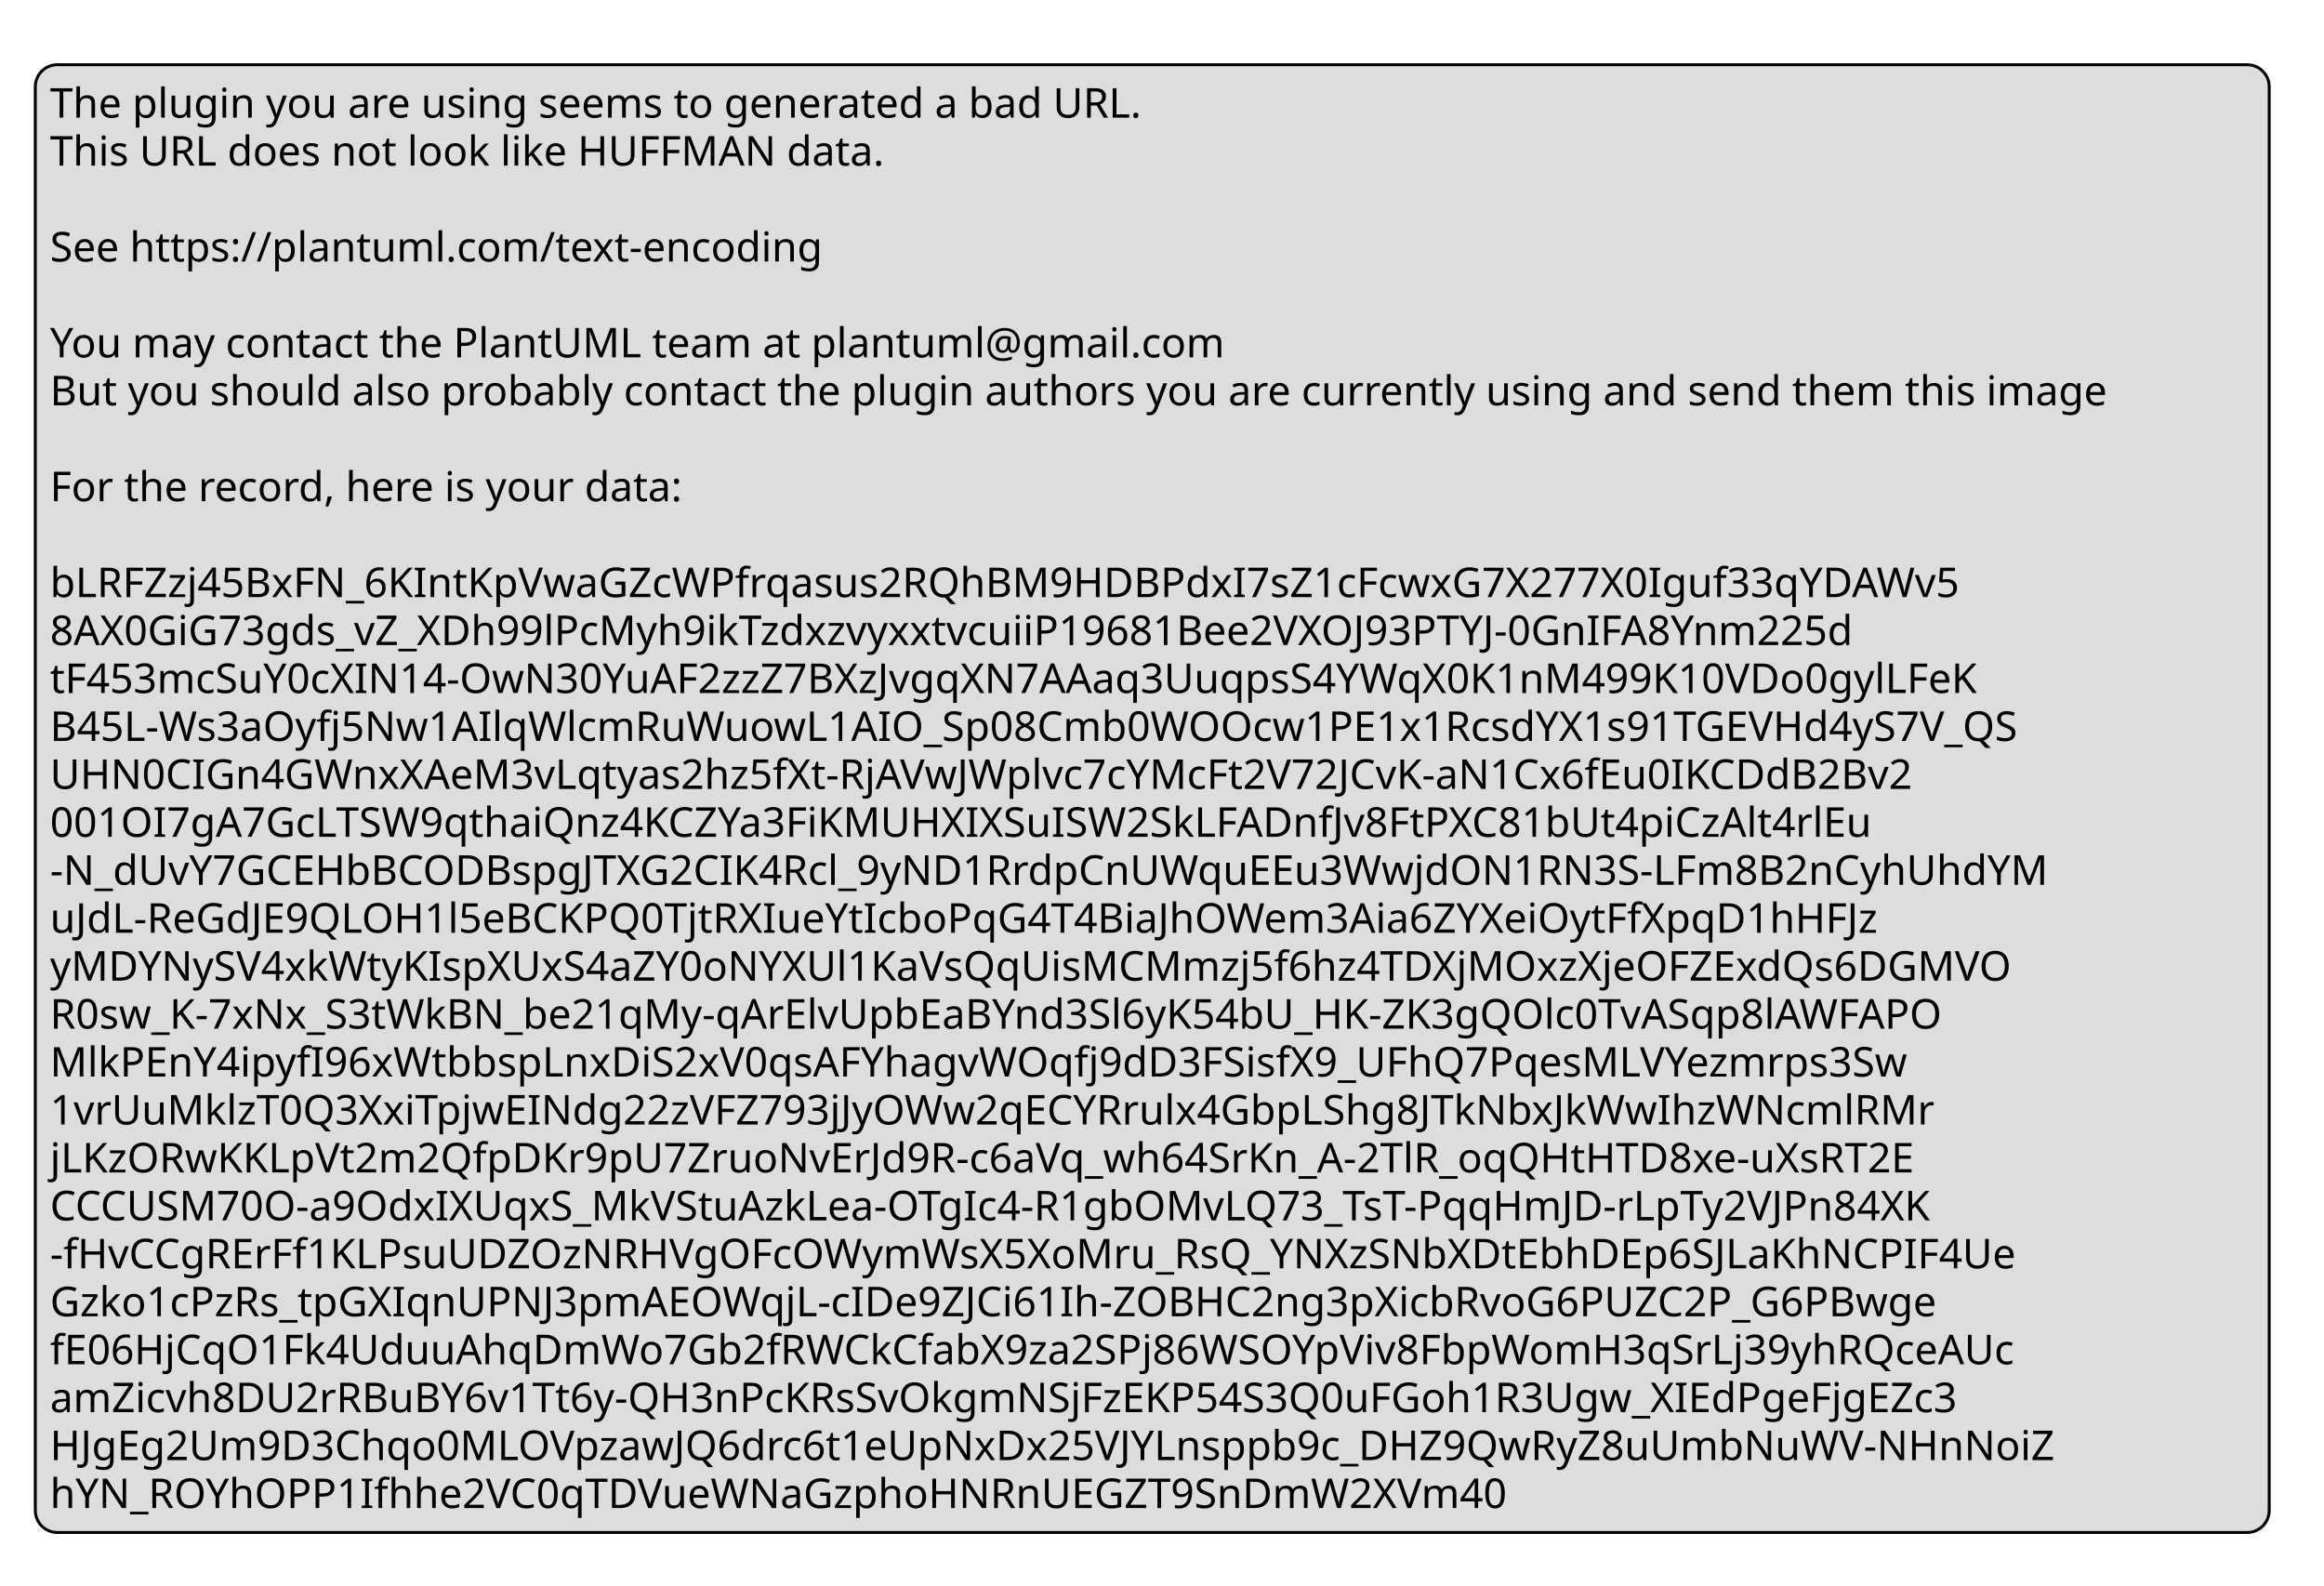
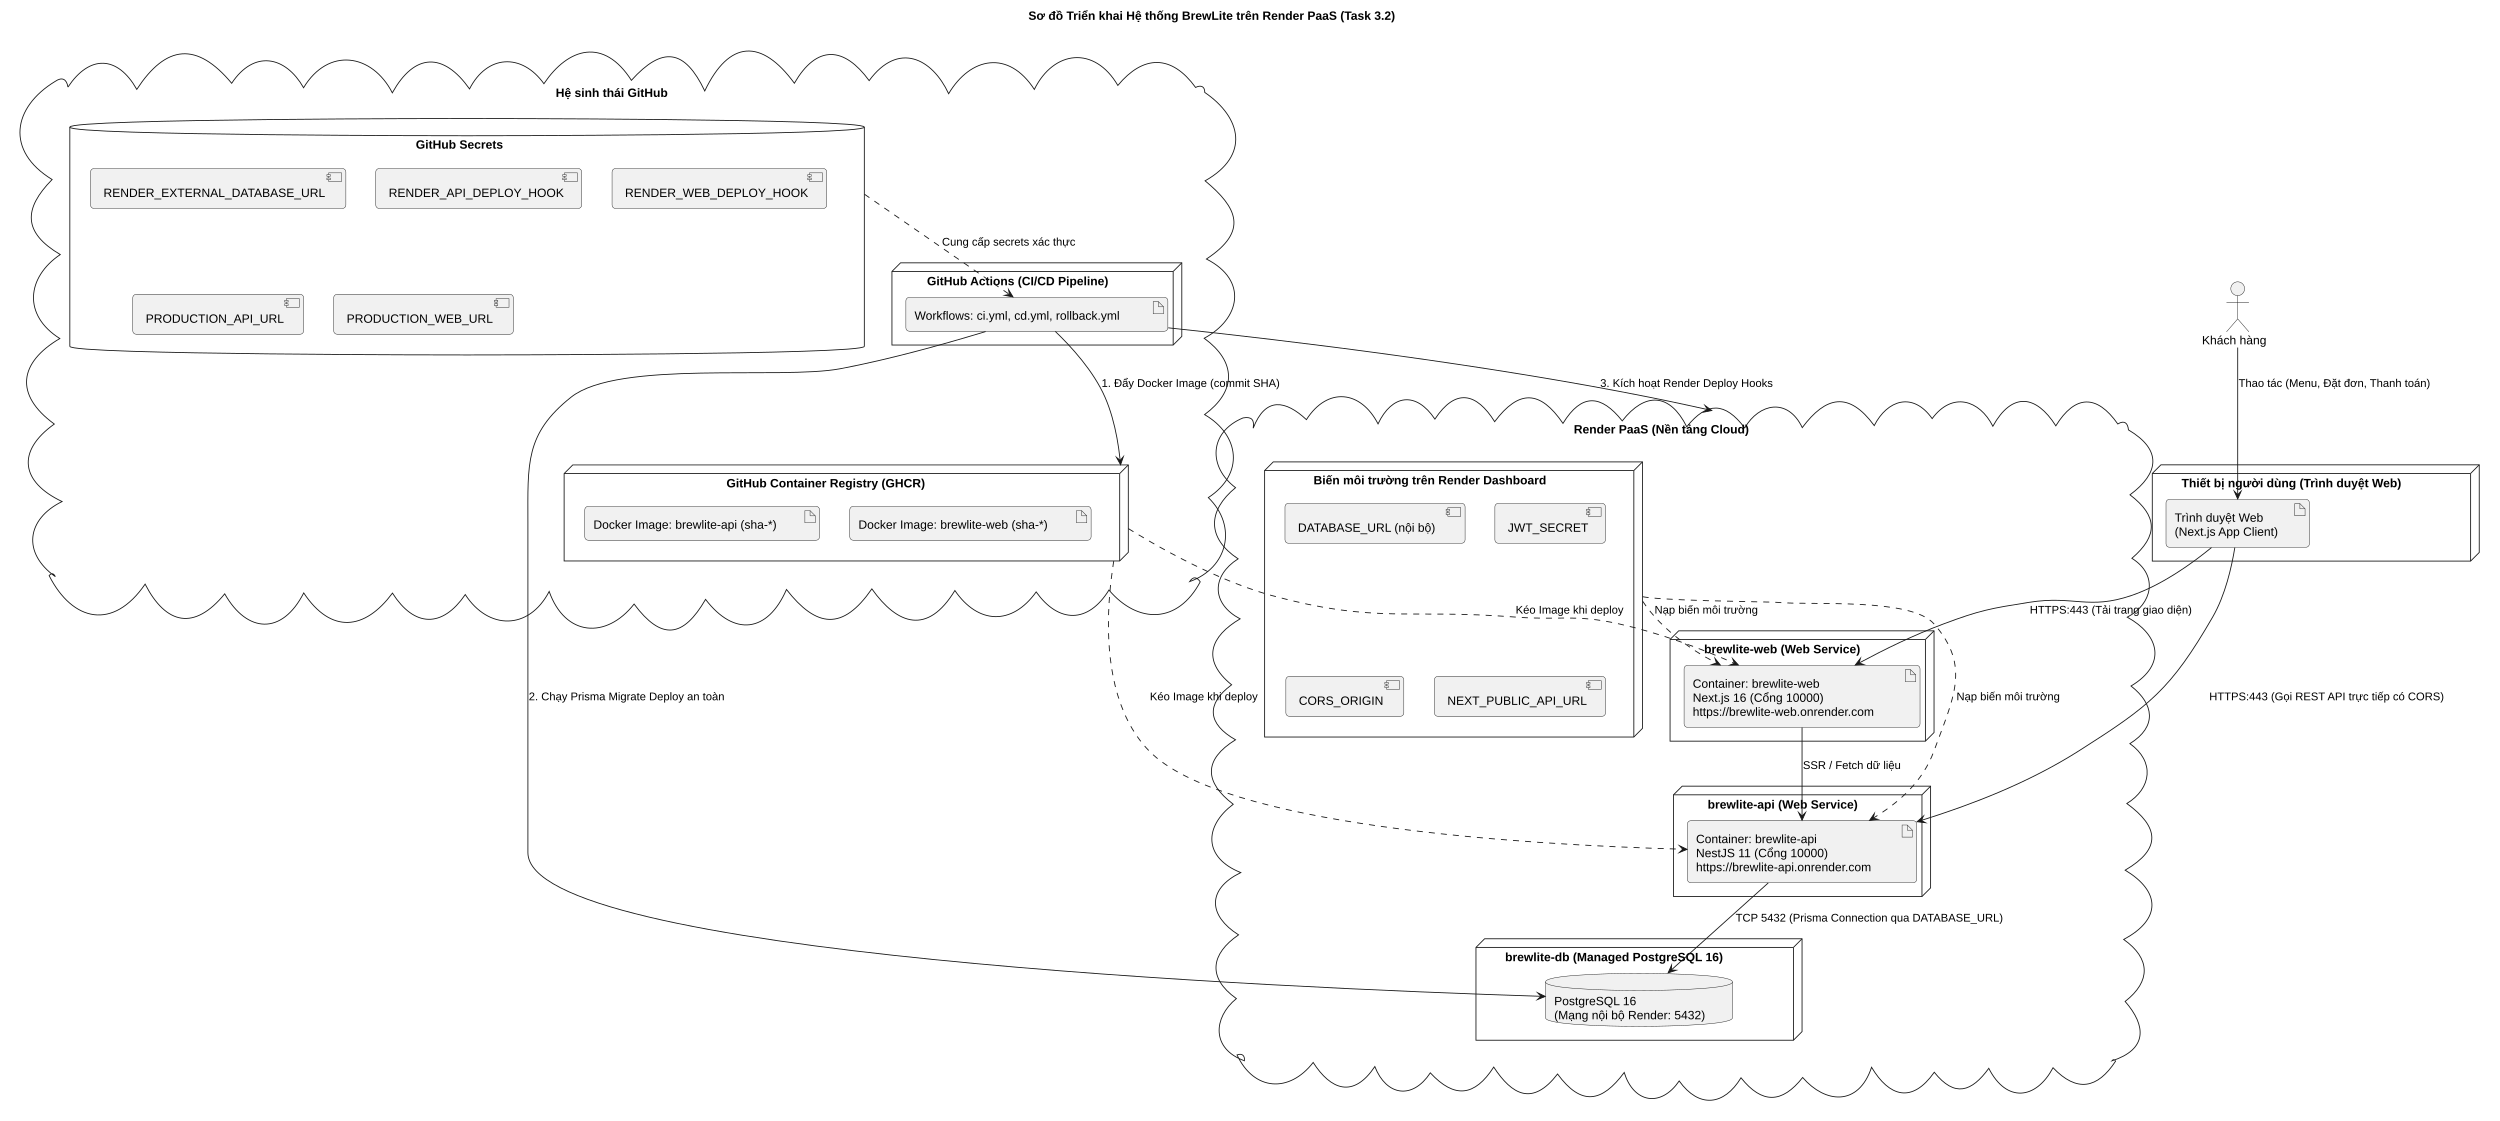
- <svg xmlns="http://www.w3.org/2000/svg" version="1.1" data-diagram-type="CLASS" style="width:790px;height:539px;background:#FFFFFF;" width="790px" height="539px" viewBox="0 0 790 539" zoomAndPan="magnify" preserveAspectRatio="none" contentStyleType="text/css">
+ <svg xmlns="http://www.w3.org/2000/svg" version="1.1" data-diagram-type="DESCRIPTION" style="width:2898px;height:1299px;background:#FFFFFF;" width="2898px" height="1299px" viewBox="0 0 2898 1299" zoomAndPan="magnify" preserveAspectRatio="none" contentStyleType="text/css">
  <defs />
  <g font-family="sans-serif" lengthAdjust="spacing">
-     <g class="legend" data-source-line="1">
-       <rect x="12" y="22" width="759.376" height="498.906" fill="#DDD" style="stroke:#000;stroke-width:1;" rx="7.5" ry="7.5" />
-       <text x="17" y="39.995" fill="#000" font-size="14" textLength="399.301">The plugin you are using seems to generated a bad URL.</text>
-       <text x="17" y="56.292" fill="#000" font-size="14" textLength="302.442">This URL does not look like HUFFMAN data.</text>
-       <text x="17" y="72.589" fill="#000" font-size="14"> </text>
-       <text x="17" y="88.886" fill="#000" font-size="14" textLength="279.146">See https://plantuml.com/text-encoding</text>
-       <text x="17" y="105.183" fill="#000" font-size="14"> </text>
-       <text x="17" y="121.479" fill="#000" font-size="14" textLength="428.148">You may contact the PlantUML team at plantuml@gmail.com</text>
-       <text x="17" y="137.776" fill="#000" font-size="14" textLength="749.376">But you should also probably contact the plugin authors you are currently using and send them this image</text>
-       <text x="17" y="154.073" fill="#000" font-size="14"> </text>
-       <text x="17" y="170.37" fill="#000" font-size="14" textLength="232.545">For the record, here is your data:</text>
-       <text x="17" y="186.667" fill="#000" font-size="14"> </text>
-       <text x="17" y="202.964" fill="#000" font-size="14" textLength="698.496">bLRFZzj45BxFN_6KIntKpVwaGZcWPfrqasus2RQhBM9HDBPdxI7sZ1cFcwxG7X277X0Iguf33qYDAWv5</text>
-       <text x="17" y="219.261" fill="#000" font-size="14" textLength="667.782">8AX0GiG73gds_vZ_XDh99lPcMyh9ikTzdxzvyxxtvcuiiP19681Bee2VXOJ93PTYJ-0GnIFA8Ynm225d</text>
-       <text x="17" y="235.558" fill="#000" font-size="14" textLength="707.772">tF453mcSuY0cXIN14-OwN30YuAF2zzZ7BXzJvgqXN7AAaq3UuqpsS4YWqX0K1nM499K10VDo0gylLFeK</text>
-       <text x="17" y="251.854" fill="#000" font-size="14" textLength="720.658">B45L-Ws3aOyfj5Nw1AIlqWlcmRuWuowL1AIO_Sp08Cmb0WOOcw1PE1x1RcsdYX1s91TGEVHd4yS7V_QS</text>
-       <text x="17" y="268.151" fill="#000" font-size="14" textLength="683.71">UHN0CIGn4GWnxXAeM3vLqtyas2hz5fXt-RjAVwJWplvc7cYMcFt2V72JCvK-aN1Cx6fEu0IKCDdB2Bv2</text>
-       <text x="17" y="284.448" fill="#000" font-size="14" textLength="668.097">001OI7gA7GcLTSW9qthaiQnz4KCZYa3FiKMUHXIXSuISW2SkLFADnfJv8FtPXC81bUt4piCzAlt4rlEu</text>
-       <text x="17" y="300.745" fill="#000" font-size="14" textLength="723.919">-N_dUvY7GCEHbBCODBspgJTXG2CIK4Rcl_9yND1RrdpCnUWquEEu3WwjdON1RN3S-LFm8B2nCyhUhdYM</text>
-       <text x="17" y="317.042" fill="#000" font-size="14" textLength="665.082">uJdL-ReGdJE9QLOH1l5eBCKPQ0TjtRXIueYtIcboPqG4T4BiaJhOWem3Aia6ZYXeiOytFfXpqD1hHFJz</text>
-       <text x="17" y="333.339" fill="#000" font-size="14" textLength="713.59">yMDYNySV4xkWtyKIspXUxS4aZY0oNYXUl1KaVsQqUisMCMmzj5f6hz4TDXjMOxzXjeOFZExdQs6DGMVO</text>
-       <text x="17" y="349.636" fill="#000" font-size="14" textLength="692.337">R0sw_K-7xNx_S3tWkBN_be21qMy-qArElvUpbEaBYnd3Sl6yK54bU_HK-ZK3gQOlc0TvASqp8lAWFAPO</text>
-       <text x="17" y="365.933" fill="#000" font-size="14" textLength="676.102">MlkPEnY4ipyfI96xWtbbspLnxDiS2xV0qsAFYhagvWOqfj9dD3FSisfX9_UFhQ7PqesMLVYezmrps3Sw</text>
-       <text x="17" y="382.229" fill="#000" font-size="14" textLength="684.161">1vrUuMklzT0Q3XxiTpjwEINdg22zVFZ793jJyOWw2qECYRrulx4GbpLShg8JTkNbxJkWwIhzWNcmlRMr</text>
-       <text x="17" y="398.526" fill="#000" font-size="14" textLength="680.511">jLKzORwKKLpVt2m2QfpDKr9pU7ZruoNvErJd9R-c6aVq_wh64SrKn_A-2TlR_oqQHtHTD8xe-uXsRT2E</text>
-       <text x="17" y="414.823" fill="#000" font-size="14" textLength="686.472">CCCUSM70O-a9OdxIXUqxS_MkVStuAzkLea-OTgIc4-R1gbOMvLQ73_TsT-PqqHmJD-rLpTy2VJPn84XK</text>
-       <text x="17" y="431.12" fill="#000" font-size="14" textLength="713.494">-fHvCCgRErFf1KLPsuUDZOzNRHVgOFcOWymWsX5XoMru_RsQ_YNXzSNbXDtEbhDEp6SJLaKhNCPIF4Ue</text>
-       <text x="17" y="447.417" fill="#000" font-size="14" textLength="685.542">Gzko1cPzRs_tpGXIqnUPNJ3pmAEOWqjL-cIDe9ZJCi61Ih-ZOBHC2ng3pXicbRvoG6PUZC2P_G6PBwge</text>
-       <text x="17" y="463.714" fill="#000" font-size="14" textLength="717.097">fE06HjCqO1Fk4UduuAhqDmWo7Gb2fRWCkCfabX9za2SPj86WSOYpViv8FbpWomH3qSrLj39yhRQceAUc</text>
-       <text x="17" y="480.011" fill="#000" font-size="14" textLength="698.646">amZicvh8DU2rRBuBY6v1Tt6y-QH3nPcKRsSvOkgmNSjFzEKP54S3Q0uFGoh1R3Ugw_XIEdPgeFjgEZc3</text>
-       <text x="17" y="496.308" fill="#000" font-size="14" textLength="724.623">HJgEg2Um9D3Chqo0MLOVpzawJQ6drc6t1eUpNxDx25VJYLnsppb9c_DHZ9QwRyZ8uUmbNuWV-NHnNoiZ</text>
-       <text x="17" y="512.604" fill="#000" font-size="14" textLength="527.304">hYN_ROYhOPP1Ifhhe2VC0qTDVueWNaGzphoHNRnUEGZT9SnDmW2XVm40</text>
+     <g class="title" data-source-line="6">
+       <text x="1192.079" y="22.995" fill="#000" font-size="14" textLength="507.78" font-weight="700" font-family="'Arial'">Sơ đồ Triển khai Hệ thống BrewLite trên Render PaaS (Task 3.2)</text>
+     </g>
+     <g class="cluster" data-qualified-name="clientNode" id="ent0002" data-source-line="10">
+       <polygon points="2494.938,548.812,2504.938,538.812,2873.938,538.812,2873.938,640.402,2863.938,650.402,2494.938,650.402,2494.938,548.812" fill="none" style="stroke:#181818;stroke-width:1;stroke-linejoin:miter;stroke-miterlimit:10;" />
+       <line x1="2863.938" y1="548.812" x2="2873.938" y2="538.812" style="stroke:#181818;stroke-width:1;" />
+       <line x1="2494.938" y1="548.812" x2="2863.938" y2="548.812" style="stroke:#181818;stroke-width:1;" />
+       <line x1="2863.938" y1="548.812" x2="2863.938" y2="650.402" style="stroke:#181818;stroke-width:1;" />
+       <text x="2528.858" y="564.807" fill="#000" font-size="14" textLength="303.16" font-weight="700" font-family="'Arial'">Thiết bị người dùng (Trình duyệt Web)</text>
+     </g>
+     <g class="cluster" data-qualified-name="githubCloud" id="ent0004" data-source-line="14">
+       <path d="M78.762,100.977 C103.706,63.346 136.157,64.029 158.566,103.598 C192.555,51.655 228.129,48.128 268.564,96.531 C294.382,57.627 330.768,64.644 351.901,101.673 C380.65,54.198 431.378,62.072 454.778,107.59 C480.595,61.307 513.964,60.259 544.282,103.068 C564.709,63.231 604.781,61.224 630.505,97.03 C658.838,54.861 700.038,43.297 731.916,93.123 C767.978,53.172 793.709,56.741 816.956,105.42 C845.304,46.006 882.89,44.676 920.818,96.473 C946.913,51.509 978.473,53.71 1007.516,93.455 C1041.09,47.83 1080.403,67.221 1099.669,108.608 C1125.15,65.922 1169.074,57.539 1198.991,103.647 C1221.591,57.929 1268.812,52.872 1295.806,99.017 C1325.515,63.277 1358.153,63.123 1385.938,101.362 C1391.522,98.498 1396.636,99.633 1396.563,107.15 C1439.144,136.275 1449.293,180.137 1396.946,209.615 C1434.298,240.622 1447.646,267.77 1398.5,300.26 C1447.216,324.997 1437.479,369.935 1395.902,392.12 C1433.215,419.233 1433.642,453.129 1396.345,480.616 C1437.143,504.395 1442.804,549.291 1400.69,576.815 C1434.929,610.101 1423.366,658.527 1378.938,674.252 C1383.193,667.913 1387.263,668.65 1391.322,674.452 C1365.449,723.055 1319.315,723.717 1285.491,683.977 C1261.435,722.954 1227.14,722.69 1201.131,686.158 C1172.965,725.456 1133.721,723.765 1106.906,684.536 C1075.281,736.431 1040.421,724.563 1010.655,682.629 C976.764,731.702 946.252,727.612 911.677,683.355 C889.885,733.466 851.112,738.277 817.898,694.8 C791.84,739.626 766.827,742.793 735.045,700.227 C702.742,741.27 655.089,737.88 636.604,685.644 C613.073,730.844 566.073,730.494 539.349,689.236 C512.536,728.368 480.184,727.144 454.947,687.546 C422.961,730.604 383.891,735.144 352.091,687.336 C327.08,736.376 286.582,734.438 260.492,688.375 C225.302,731.439 192.415,724.234 168.221,677.123 C131.36,730.968 84.256,720.99 56.938,667.252 C59.961,663.723 62.324,664.709 64.131,668.453 C25.527,640.94 30.759,601.727 71.96,581.39 C24.395,558.901 18.514,523.271 62.954,491.558 C16.375,457.543 21.972,420.367 69.348,392.411 C26.463,365.466 30.735,321.591 69.85,295.069 C26.436,269.499 27.094,241.995 60.424,208.106 C6,174.905 14.561,124.356 63.938,94.362 C71.997,88.802 77.347,91.65 78.762,100.977" style="stroke:#181818;stroke-width:1;" fill="none" />
+       <text x="644.192" y="112.357" fill="#000" font-size="14" textLength="154.492" font-weight="700" font-family="'Arial'">Hệ sinh thái GitHub</text>
+     </g>
+     <g class="cluster" data-qualified-name="githubCloud.ghaNode" id="ent0005" data-source-line="15">
+       <polygon points="1033.938,314.662,1043.938,304.662,1369.938,304.662,1369.938,389.952,1359.938,399.952,1033.938,399.952,1033.938,314.662" fill="none" style="stroke:#181818;stroke-width:1;stroke-linejoin:miter;stroke-miterlimit:10;" />
+       <line x1="1359.938" y1="314.662" x2="1369.938" y2="304.662" style="stroke:#181818;stroke-width:1;" />
+       <line x1="1033.938" y1="314.662" x2="1359.938" y2="314.662" style="stroke:#181818;stroke-width:1;" />
+       <line x1="1359.938" y1="314.662" x2="1359.938" y2="399.952" style="stroke:#181818;stroke-width:1;" />
+       <text x="1074.55" y="330.657" fill="#000" font-size="14" textLength="246.777" font-weight="700" font-family="'Arial'">GitHub Actions (CI/CD Pipeline)</text>
+     </g>
+     <g class="cluster" data-qualified-name="githubCloud.ghcrNode" id="ent0007" data-source-line="18">
+       <polygon points="653.938,548.952,663.938,538.952,1307.938,538.952,1307.938,640.252,1297.938,650.252,653.938,650.252,653.938,548.952" fill="none" style="stroke:#181818;stroke-width:1;stroke-linejoin:miter;stroke-miterlimit:10;" />
+       <line x1="1297.938" y1="548.952" x2="1307.938" y2="538.952" style="stroke:#181818;stroke-width:1;" />
+       <line x1="653.938" y1="548.952" x2="1297.938" y2="548.952" style="stroke:#181818;stroke-width:1;" />
+       <line x1="1297.938" y1="548.952" x2="1297.938" y2="650.252" style="stroke:#181818;stroke-width:1;" />
+       <text x="842.096" y="564.947" fill="#000" font-size="14" textLength="269.685" font-weight="700" font-family="'Arial'">GitHub Container Registry (GHCR)</text>
+     </g>
+     <g class="cluster" data-qualified-name="githubCloud.ghSecrets" id="ent0010" data-source-line="22">
+       <path d="M80.938,147.362 C80.938,137.362 541.438,137.362 541.438,137.362 C541.438,137.362 1001.938,137.362 1001.938,147.362 L1001.938,401.452 C1001.938,411.452 541.438,411.452 541.438,411.452 C541.438,411.452 80.938,411.452 80.938,401.452 L80.938,147.362" style="stroke:#181818;stroke-width:1;" fill="none" />
+       <path d="M80.938,147.362 C80.938,157.362 541.438,157.362 541.438,157.362 C541.438,157.362 1001.938,157.362 1001.938,147.362" style="stroke:#181818;stroke-width:1;" fill="none" />
+       <text x="482.007" y="172.357" fill="#000" font-size="14" textLength="118.863" font-weight="700" font-family="'Arial'">GitHub Secrets</text>
+     </g>
+     <g class="cluster" data-qualified-name="renderPaaS" id="ent0016" data-source-line="31">
+       <path d="M1452.667,496.418 C1467.022,459.306 1490.441,464.138 1514.401,486.44 C1538.984,448.102 1577.391,452.524 1597.414,491.346 C1613.681,456.983 1641.48,453.326 1663.342,485.829 C1687.371,449.53 1711.572,455.214 1732.612,488.792 C1760.934,451.099 1785.367,452.197 1811.792,490.763 C1833.467,455.498 1856.059,457.161 1880.49,487.894 C1906.871,454.286 1935.576,455.2 1955.284,494.718 C1979.104,465.138 1999.813,466.062 2022.474,496.024 C2039.129,467.551 2072.195,460.43 2089.2,495.658 C2116.549,459.137 2143.136,453.217 2172.621,493.334 C2187.686,463.733 2217.308,453.601 2239.762,485.232 C2263.099,453.693 2294.594,463.46 2310.122,494.072 C2332.444,453.918 2360.304,457.694 2383.11,493.608 C2405.437,457.581 2430.486,456.694 2454.938,491.452 C2462.661,486.844 2466.566,490.352 2467.302,498.321 C2506.614,521.652 2502.851,548.532 2469.092,573.601 C2501.167,598.132 2502.076,620.803 2471.279,647.202 C2502.698,666.843 2494.781,700.493 2465.944,715.422 C2503.353,736.077 2512.096,770.271 2470.281,795.231 C2497.037,816.094 2500.82,842.288 2468.985,862.014 C2497.949,882.663 2494.365,913.766 2465.425,931.447 C2502.43,958.432 2506.318,983.673 2463.519,1008.689 C2505.058,1033.799 2505.272,1065.733 2461.807,1089.032 C2492.875,1111.074 2493.589,1137.421 2463.45,1160.863 C2488.163,1189.147 2489.563,1216.467 2447.938,1229.832 C2449.515,1228.011 2451.086,1227.62 2452.378,1230.124 C2431.27,1262.292 2407.392,1266.533 2379.882,1237.738 C2360.106,1274.888 2325.866,1278.699 2305.392,1238.409 C2285.633,1265.582 2266.064,1272.783 2242.208,1242.951 C2216.227,1279.814 2189.889,1271.215 2169.514,1237.201 C2154.426,1282.643 2115.954,1279.426 2089.633,1249.034 C2065.614,1279.547 2042.494,1279.785 2018.17,1249.393 C1998.437,1281.817 1969.553,1285.032 1946.516,1253.07 C1925.276,1284.207 1893.746,1278.719 1882.783,1243.238 C1856.861,1278.153 1833.081,1282.432 1805.508,1245.002 C1776.6,1282.571 1752.819,1269.488 1731.534,1236.957 C1709.376,1271.197 1686.052,1273.856 1658.021,1243.658 C1637.279,1275.204 1607.037,1270.393 1593.706,1236.388 C1568.679,1273.681 1542.624,1263.385 1522.219,1231.605 C1494.723,1267.141 1453.711,1265.01 1433.938,1222.832 C1439.856,1220.799 1443.12,1223.478 1442.555,1229.644 C1404.146,1215.898 1406.059,1179.821 1433.195,1157.564 C1399.133,1133.323 1403.631,1105.666 1435.727,1083.693 C1400.749,1061.586 1398.519,1030.939 1438.289,1011.485 C1394.983,994.228 1395.347,958.093 1429.55,932.284 C1395.958,906.618 1394.826,880.697 1432.205,857.553 C1400.222,839.44 1397.206,816.351 1427.683,793.808 C1391.968,764.842 1403.483,737.385 1437.511,717.388 C1404.053,699.755 1404.165,667.577 1435.208,647.809 C1398.66,623.692 1399.83,591.885 1432.256,565.3 C1400.175,541.294 1401.521,500.78 1440.938,484.452 C1450.997,482.634 1454.345,486.732 1452.667,496.418" style="stroke:#181818;stroke-width:1;" fill="none" />
+       <text x="1824.348" y="502.447" fill="#000" font-size="14" textLength="240.181" font-weight="700" font-family="'Arial'">Render PaaS (Nền tảng Cloud)</text>
+     </g>
+     <g class="cluster" data-qualified-name="renderPaaS.renderEnv" id="ent0017" data-source-line="32">
+       <polygon points="1465.938,545.452,1475.938,535.452,1903.938,535.452,1903.938,844.352,1893.938,854.352,1465.938,854.352,1465.938,545.452" fill="none" style="stroke:#181818;stroke-width:1;stroke-linejoin:miter;stroke-miterlimit:10;" />
+       <line x1="1893.938" y1="545.452" x2="1903.938" y2="535.452" style="stroke:#181818;stroke-width:1;" />
+       <line x1="1465.938" y1="545.452" x2="1893.938" y2="545.452" style="stroke:#181818;stroke-width:1;" />
+       <line x1="1893.938" y1="545.452" x2="1893.938" y2="854.352" style="stroke:#181818;stroke-width:1;" />
+       <text x="1522.649" y="561.447" fill="#000" font-size="14" textLength="316.579" font-weight="700" font-family="'Arial'">Biến môi trường trên Render Dashboard</text>
+     </g>
+     <g class="cluster" data-qualified-name="renderPaaS.webService" id="ent0022" data-source-line="39">
+       <polygon points="1935.938,741.252,1945.938,731.252,2241.938,731.252,2241.938,849.142,2231.938,859.142,1935.938,859.142,1935.938,741.252" fill="none" style="stroke:#181818;stroke-width:1;stroke-linejoin:miter;stroke-miterlimit:10;" />
+       <line x1="2231.938" y1="741.252" x2="2241.938" y2="731.252" style="stroke:#181818;stroke-width:1;" />
+       <line x1="1935.938" y1="741.252" x2="2231.938" y2="741.252" style="stroke:#181818;stroke-width:1;" />
+       <line x1="2231.938" y1="741.252" x2="2231.938" y2="859.142" style="stroke:#181818;stroke-width:1;" />
+       <text x="1975.386" y="757.247" fill="#000" font-size="14" textLength="219.105" font-weight="700" font-family="'Arial'">brewlite-web (Web Service)</text>
+     </g>
+     <g class="cluster" data-qualified-name="renderPaaS.apiService" id="ent0024" data-source-line="43">
+       <polygon points="1939.938,921.352,1949.938,911.352,2237.938,911.352,2237.938,1029.242,2227.938,1039.242,1939.938,1039.242,1939.938,921.352" fill="none" style="stroke:#181818;stroke-width:1;stroke-linejoin:miter;stroke-miterlimit:10;" />
+       <line x1="2227.938" y1="921.352" x2="2237.938" y2="911.352" style="stroke:#181818;stroke-width:1;" />
+       <line x1="1939.938" y1="921.352" x2="2227.938" y2="921.352" style="stroke:#181818;stroke-width:1;" />
+       <line x1="2227.938" y1="921.352" x2="2227.938" y2="1039.242" style="stroke:#181818;stroke-width:1;" />
+       <text x="1979.477" y="937.347" fill="#000" font-size="14" textLength="210.923" font-weight="700" font-family="'Arial'">brewlite-api (Web Service)</text>
+     </g>
+     <g class="cluster" data-qualified-name="renderPaaS.dbNode" id="ent0026" data-source-line="47">
+       <polygon points="1710.938,1098.242,1720.938,1088.242,2088.938,1088.242,2088.938,1195.832,2078.938,1205.832,1710.938,1205.832,1710.938,1098.242" fill="none" style="stroke:#181818;stroke-width:1;stroke-linejoin:miter;stroke-miterlimit:10;" />
+       <line x1="2078.938" y1="1098.242" x2="2088.938" y2="1088.242" style="stroke:#181818;stroke-width:1;" />
+       <line x1="1710.938" y1="1098.242" x2="2078.938" y2="1098.242" style="stroke:#181818;stroke-width:1;" />
+       <line x1="2078.938" y1="1098.242" x2="2078.938" y2="1205.832" style="stroke:#181818;stroke-width:1;" />
+       <text x="1744.71" y="1114.237" fill="#000" font-size="14" textLength="302.456" font-weight="700" font-family="'Arial'">brewlite-db (Managed PostgreSQL 16)</text>
+     </g>
+     <g class="entity" data-qualified-name="clientNode.clientApp" id="ent0003" data-source-line="11">
+       <rect x="2510.838" y="578.812" width="166.199" height="55.594" fill="#F1F1F1" style="stroke:#181818;stroke-width:0.5;" rx="4" ry="4" />
+       <polygon points="2660.038,583.812,2660.038,597.812,2672.038,597.812,2672.038,589.812,2666.038,583.812,2660.038,583.812" fill="#F1F1F1" style="stroke:#181818;stroke-width:0.5;stroke-linejoin:miter;stroke-miterlimit:10;" />
+       <line x1="2666.038" y1="583.812" x2="2666.038" y2="589.812" style="stroke:#181818;stroke-width:0.5;" />
+       <line x1="2672.038" y1="589.812" x2="2666.038" y2="589.812" style="stroke:#181818;stroke-width:0.5;" />
+       <text x="2520.838" y="604.807" fill="#000" font-size="14" textLength="116.334" font-family="'Arial'">Trình duyệt Web</text>
+       <text x="2520.838" y="621.104" fill="#000" font-size="14" textLength="136.199" font-family="'Arial'">(Next.js App Client)</text>
+     </g>
+     <g class="entity" data-qualified-name="githubCloud.ghaNode.ghaWorkflows" id="ent0006" data-source-line="16">
+       <rect x="1050.088" y="344.662" width="303.697" height="39.297" fill="#F1F1F1" style="stroke:#181818;stroke-width:0.5;" rx="4" ry="4" />
+       <polygon points="1336.786,349.662,1336.786,363.662,1348.786,363.662,1348.786,355.662,1342.786,349.662,1336.786,349.662" fill="#F1F1F1" style="stroke:#181818;stroke-width:0.5;stroke-linejoin:miter;stroke-miterlimit:10;" />
+       <line x1="1342.786" y1="349.662" x2="1342.786" y2="355.662" style="stroke:#181818;stroke-width:0.5;" />
+       <line x1="1348.786" y1="355.662" x2="1342.786" y2="355.662" style="stroke:#181818;stroke-width:0.5;" />
+       <text x="1060.088" y="370.657" fill="#000" font-size="14" textLength="273.697" font-family="'Arial'">Workflows: ci.yml, cd.yml, rollback.yml</text>
+     </g>
+     <g class="entity" data-qualified-name="githubCloud.ghcrNode.imgApi" id="ent0008" data-source-line="19">
+       <rect x="677.868" y="586.952" width="272.149" height="39.297" fill="#F1F1F1" style="stroke:#181818;stroke-width:0.5;" rx="4" ry="4" />
+       <polygon points="933.018,591.952,933.018,605.952,945.018,605.952,945.018,597.952,939.018,591.952,933.018,591.952" fill="#F1F1F1" style="stroke:#181818;stroke-width:0.5;stroke-linejoin:miter;stroke-miterlimit:10;" />
+       <line x1="939.018" y1="591.952" x2="939.018" y2="597.952" style="stroke:#181818;stroke-width:0.5;" />
+       <line x1="945.018" y1="597.952" x2="939.018" y2="597.952" style="stroke:#181818;stroke-width:0.5;" />
+       <text x="687.868" y="612.947" fill="#000" font-size="14" textLength="242.149" font-family="'Arial'">Docker Image: brewlite-api (sha-*)</text>
+     </g>
+     <g class="entity" data-qualified-name="githubCloud.ghcrNode.imgWeb" id="ent0009" data-source-line="20">
+       <rect x="985.068" y="586.952" width="279.744" height="39.297" fill="#F1F1F1" style="stroke:#181818;stroke-width:0.5;" rx="4" ry="4" />
+       <polygon points="1247.813,591.952,1247.813,605.952,1259.813,605.952,1259.813,597.952,1253.813,591.952,1247.813,591.952" fill="#F1F1F1" style="stroke:#181818;stroke-width:0.5;stroke-linejoin:miter;stroke-miterlimit:10;" />
+       <line x1="1253.813" y1="591.952" x2="1253.813" y2="597.952" style="stroke:#181818;stroke-width:0.5;" />
+       <line x1="1259.813" y1="597.952" x2="1253.813" y2="597.952" style="stroke:#181818;stroke-width:0.5;" />
+       <text x="995.068" y="612.947" fill="#000" font-size="14" textLength="249.744" font-family="'Arial'">Docker Image: brewlite-web (sha-*)</text>
+     </g>
+     <g class="entity" data-qualified-name="githubCloud.ghSecrets.RENDER_EXTERNAL_DATABASE_URL" id="ent0011" data-source-line="23">
+       <rect x="104.948" y="195.362" width="295.985" height="46.297" fill="#F1F1F1" style="stroke:#181818;stroke-width:0.5;" rx="4" ry="4" />
+       <rect x="380.934" y="200.362" width="15" height="10" fill="#F1F1F1" style="stroke:#181818;stroke-width:0.5;" />
+       <rect x="378.934" y="202.362" width="4" height="2" fill="#F1F1F1" style="stroke:#181818;stroke-width:0.5;" />
+       <rect x="378.934" y="206.362" width="4" height="2" fill="#F1F1F1" style="stroke:#181818;stroke-width:0.5;" />
+       <text x="119.948" y="228.357" fill="#000" font-size="14" textLength="255.985" font-family="'Arial'">RENDER_EXTERNAL_DATABASE_URL</text>
+     </g>
+     <g class="entity" data-qualified-name="githubCloud.ghSecrets.RENDER_API_DEPLOY_HOOK" id="ent0012" data-source-line="24">
+       <rect x="435.568" y="195.362" width="238.734" height="46.297" fill="#F1F1F1" style="stroke:#181818;stroke-width:0.5;" rx="4" ry="4" />
+       <rect x="654.303" y="200.362" width="15" height="10" fill="#F1F1F1" style="stroke:#181818;stroke-width:0.5;" />
+       <rect x="652.303" y="202.362" width="4" height="2" fill="#F1F1F1" style="stroke:#181818;stroke-width:0.5;" />
+       <rect x="652.303" y="206.362" width="4" height="2" fill="#F1F1F1" style="stroke:#181818;stroke-width:0.5;" />
+       <text x="450.568" y="228.357" fill="#000" font-size="14" textLength="198.734" font-family="'Arial'">RENDER_API_DEPLOY_HOOK</text>
+     </g>
+     <g class="entity" data-qualified-name="githubCloud.ghSecrets.RENDER_WEB_DEPLOY_HOOK" id="ent0013" data-source-line="25">
+       <rect x="709.498" y="195.362" width="248.879" height="46.297" fill="#F1F1F1" style="stroke:#181818;stroke-width:0.5;" rx="4" ry="4" />
+       <rect x="938.377" y="200.362" width="15" height="10" fill="#F1F1F1" style="stroke:#181818;stroke-width:0.5;" />
+       <rect x="936.377" y="202.362" width="4" height="2" fill="#F1F1F1" style="stroke:#181818;stroke-width:0.5;" />
+       <rect x="936.377" y="206.362" width="4" height="2" fill="#F1F1F1" style="stroke:#181818;stroke-width:0.5;" />
+       <text x="724.498" y="228.357" fill="#000" font-size="14" textLength="208.879" font-family="'Arial'">RENDER_WEB_DEPLOY_HOOK</text>
+     </g>
+     <g class="entity" data-qualified-name="githubCloud.ghSecrets.PRODUCTION_API_URL" id="ent0014" data-source-line="26">
+       <rect x="153.898" y="341.162" width="198.088" height="46.297" fill="#F1F1F1" style="stroke:#181818;stroke-width:0.5;" rx="4" ry="4" />
+       <rect x="331.986" y="346.162" width="15" height="10" fill="#F1F1F1" style="stroke:#181818;stroke-width:0.5;" />
+       <rect x="329.986" y="348.162" width="4" height="2" fill="#F1F1F1" style="stroke:#181818;stroke-width:0.5;" />
+       <rect x="329.986" y="352.162" width="4" height="2" fill="#F1F1F1" style="stroke:#181818;stroke-width:0.5;" />
+       <text x="168.898" y="374.157" fill="#000" font-size="14" textLength="158.088" font-family="'Arial'">PRODUCTION_API_URL</text>
+     </g>
+     <g class="entity" data-qualified-name="githubCloud.ghSecrets.PRODUCTION_WEB_URL" id="ent0015" data-source-line="27">
+       <rect x="386.818" y="341.162" width="208.232" height="46.297" fill="#F1F1F1" style="stroke:#181818;stroke-width:0.5;" rx="4" ry="4" />
+       <rect x="575.051" y="346.162" width="15" height="10" fill="#F1F1F1" style="stroke:#181818;stroke-width:0.5;" />
+       <rect x="573.051" y="348.162" width="4" height="2" fill="#F1F1F1" style="stroke:#181818;stroke-width:0.5;" />
+       <rect x="573.051" y="352.162" width="4" height="2" fill="#F1F1F1" style="stroke:#181818;stroke-width:0.5;" />
+       <text x="401.818" y="374.157" fill="#000" font-size="14" textLength="168.232" font-family="'Arial'">PRODUCTION_WEB_URL</text>
+     </g>
+     <g class="entity" data-qualified-name="renderPaaS.renderEnv.DATABASE_URL .n.i b.." id="ent0018" data-source-line="33">
+       <rect x="1489.548" y="583.452" width="208.779" height="46.297" fill="#F1F1F1" style="stroke:#181818;stroke-width:0.5;" rx="4" ry="4" />
+       <rect x="1678.328" y="588.452" width="15" height="10" fill="#F1F1F1" style="stroke:#181818;stroke-width:0.5;" />
+       <rect x="1676.328" y="590.452" width="4" height="2" fill="#F1F1F1" style="stroke:#181818;stroke-width:0.5;" />
+       <rect x="1676.328" y="594.452" width="4" height="2" fill="#F1F1F1" style="stroke:#181818;stroke-width:0.5;" />
+       <text x="1504.548" y="616.447" fill="#000" font-size="14" textLength="168.779" font-family="'Arial'">DATABASE_URL (nội bộ)</text>
+     </g>
+     <g class="entity" data-qualified-name="renderPaaS.renderEnv.JWT_SECRET" id="ent0019" data-source-line="34">
+       <rect x="1732.858" y="583.452" width="128.156" height="46.297" fill="#F1F1F1" style="stroke:#181818;stroke-width:0.5;" rx="4" ry="4" />
+       <rect x="1841.015" y="588.452" width="15" height="10" fill="#F1F1F1" style="stroke:#181818;stroke-width:0.5;" />
+       <rect x="1839.015" y="590.452" width="4" height="2" fill="#F1F1F1" style="stroke:#181818;stroke-width:0.5;" />
+       <rect x="1839.015" y="594.452" width="4" height="2" fill="#F1F1F1" style="stroke:#181818;stroke-width:0.5;" />
+       <text x="1747.858" y="616.447" fill="#000" font-size="14" textLength="88.156" font-family="'Arial'">JWT_SECRET</text>
+     </g>
+     <g class="entity" data-qualified-name="renderPaaS.renderEnv.CORS_ORIGIN" id="ent0020" data-source-line="35">
+       <rect x="1490.568" y="784.052" width="136.735" height="46.297" fill="#F1F1F1" style="stroke:#181818;stroke-width:0.5;" rx="4" ry="4" />
+       <rect x="1607.304" y="789.052" width="15" height="10" fill="#F1F1F1" style="stroke:#181818;stroke-width:0.5;" />
+       <rect x="1605.304" y="791.052" width="4" height="2" fill="#F1F1F1" style="stroke:#181818;stroke-width:0.5;" />
+       <rect x="1605.304" y="795.052" width="4" height="2" fill="#F1F1F1" style="stroke:#181818;stroke-width:0.5;" />
+       <text x="1505.568" y="817.047" fill="#000" font-size="14" textLength="96.735" font-family="'Arial'">CORS_ORIGIN</text>
+     </g>
+     <g class="entity" data-qualified-name="renderPaaS.renderEnv.NEXT_PUBLIC_API_URL" id="ent0021" data-source-line="36">
+       <rect x="1662.748" y="784.052" width="198.382" height="46.297" fill="#F1F1F1" style="stroke:#181818;stroke-width:0.5;" rx="4" ry="4" />
+       <rect x="1841.13" y="789.052" width="15" height="10" fill="#F1F1F1" style="stroke:#181818;stroke-width:0.5;" />
+       <rect x="1839.13" y="791.052" width="4" height="2" fill="#F1F1F1" style="stroke:#181818;stroke-width:0.5;" />
+       <rect x="1839.13" y="795.052" width="4" height="2" fill="#F1F1F1" style="stroke:#181818;stroke-width:0.5;" />
+       <text x="1677.748" y="817.047" fill="#000" font-size="14" textLength="158.382" font-family="'Arial'">NEXT_PUBLIC_API_URL</text>
+     </g>
+     <g class="entity" data-qualified-name="renderPaaS.webService.webContainer" id="ent0023" data-source-line="40">
+       <rect x="1952.188" y="771.252" width="273.51" height="71.891" fill="#F1F1F1" style="stroke:#181818;stroke-width:0.5;" rx="4" ry="4" />
+       <polygon points="2208.698,776.252,2208.698,790.252,2220.698,790.252,2220.698,782.252,2214.698,776.252,2208.698,776.252" fill="#F1F1F1" style="stroke:#181818;stroke-width:0.5;stroke-linejoin:miter;stroke-miterlimit:10;" />
+       <line x1="2214.698" y1="776.252" x2="2214.698" y2="782.252" style="stroke:#181818;stroke-width:0.5;" />
+       <line x1="2220.698" y1="782.252" x2="2214.698" y2="782.252" style="stroke:#181818;stroke-width:0.5;" />
+       <text x="1962.188" y="797.247" fill="#000" font-size="14" textLength="168.171" font-family="'Arial'">Container: brewlite-web</text>
+       <text x="1962.188" y="813.544" fill="#000" font-size="14" textLength="171.22" font-family="'Arial'">Next.js 16 (Cổng 10000)</text>
+       <text x="1962.188" y="829.841" fill="#000" font-size="14" textLength="243.51" font-family="'Arial'">https://brewlite-web.onrender.com</text>
+     </g>
+     <g class="entity" data-qualified-name="renderPaaS.apiService.apiContainer" id="ent0025" data-source-line="44">
+       <rect x="1955.978" y="951.352" width="265.915" height="71.891" fill="#F1F1F1" style="stroke:#181818;stroke-width:0.5;" rx="4" ry="4" />
+       <polygon points="2204.893,956.352,2204.893,970.352,2216.893,970.352,2216.893,962.352,2210.893,956.352,2204.893,956.352" fill="#F1F1F1" style="stroke:#181818;stroke-width:0.5;stroke-linejoin:miter;stroke-miterlimit:10;" />
+       <line x1="2210.893" y1="956.352" x2="2210.893" y2="962.352" style="stroke:#181818;stroke-width:0.5;" />
+       <line x1="2216.893" y1="962.352" x2="2210.893" y2="962.352" style="stroke:#181818;stroke-width:0.5;" />
+       <text x="1965.978" y="977.347" fill="#000" font-size="14" textLength="160.576" font-family="'Arial'">Container: brewlite-api</text>
+       <text x="1965.978" y="993.644" fill="#000" font-size="14" textLength="167.61" font-family="'Arial'">NestJS 11 (Cổng 10000)</text>
+       <text x="1965.978" y="1009.941" fill="#000" font-size="14" textLength="235.915" font-family="'Arial'">https://brewlite-api.onrender.com</text>
+     </g>
+     <g class="entity" data-qualified-name="renderPaaS.dbNode.postgresDb" id="ent0027" data-source-line="48">
+       <path d="M1791.568,1138.242 C1791.568,1128.242 1899.938,1128.242 1899.938,1128.242 C1899.938,1128.242 2008.307,1128.242 2008.307,1138.242 L2008.307,1179.835 C2008.307,1189.835 1899.938,1189.835 1899.938,1189.835 C1899.938,1189.835 1791.568,1189.835 1791.568,1179.835 L1791.568,1138.242" style="stroke:#181818;stroke-width:0.5;" fill="#F1F1F1" />
+       <path d="M1791.568,1138.242 C1791.568,1148.242 1899.938,1148.242 1899.938,1148.242 C1899.938,1148.242 2008.307,1148.242 2008.307,1138.242" style="stroke:#181818;stroke-width:0.5;" fill="none" />
+       <text x="1801.568" y="1165.237" fill="#000" font-size="14" textLength="103.018" font-family="'Arial'">PostgreSQL 16</text>
+       <text x="1801.568" y="1181.534" fill="#000" font-size="14" textLength="196.738" font-family="'Arial'">(Mạng nội bộ Render: 5432)</text>
+     </g>
+     <g class="entity" data-qualified-name="user" id="ent0001" data-source-line="8">
+       <ellipse cx="2593.941" cy="334.662" rx="8" ry="8" fill="#F1F1F1" style="stroke:#181818;stroke-width:0.5;" />
+       <path d="M2593.941,342.662 L2593.941,369.662 M2580.941,350.662 L2606.941,350.662 M2593.941,369.662 L2580.941,384.662 M2593.941,369.662 L2606.941,384.662" style="stroke:#181818;stroke-width:0.5;" fill="none" />
+       <text x="2552.508" y="399.157" fill="#000" font-size="14" textLength="82.865" font-family="'Arial'">Khách hàng</text>
+     </g>
+     <g class="link" data-entity-1="ent0001" data-entity-2="ent0003" id="lnk28" data-source-line="53" data-link-type="dependency">
+       <path d="M2593.938,402.852 C2593.938,451.562 2593.938,530.372 2593.938,573.392" style="stroke:#181818;stroke-width:1;" fill="none" id="user-to-clientApp" />
+       <polygon points="2593.938,578.392,2597.938,569.392,2593.938,573.392,2589.938,569.392,2593.938,578.392" fill="#181818" style="stroke:#181818;stroke-width:1;stroke-linejoin:miter;stroke-miterlimit:10;" />
+       <text x="2594.938" y="448.519" fill="#000" font-size="13" textLength="248.669" font-family="'Arial'">Thao tác (Menu, Đặt đơn, Thanh toán)</text>
+     </g>
+     <g class="link" data-entity-1="ent0003" data-entity-2="ent0023" id="lnk29" data-source-line="54" data-link-type="dependency">
+       <path d="M2563.548,634.742 C2540.048,653.962 2505.748,678.352 2470.938,690.252 C2420.778,707.402 2404.288,689.952 2351.938,698.252 C2307.118,705.362 2295.448,707.362 2252.938,723.252 C2217.968,736.332 2185.114,752.407 2154.964,768.587" style="stroke:#181818;stroke-width:1;" fill="none" id="clientApp-to-webContainer" />
+       <polygon points="2150.558,770.952,2160.38,770.22,2154.964,768.587,2156.597,763.171,2150.558,770.952" fill="#181818" style="stroke:#181818;stroke-width:1;stroke-linejoin:miter;stroke-miterlimit:10;" />
+       <text x="2352.938" y="711.319" fill="#000" font-size="13" textLength="207.917" font-family="'Arial'">HTTPS:443 (Tải trang giao diện)</text>
+     </g>
+     <g class="link" data-entity-1="ent0003" data-entity-2="ent0025" id="lnk30" data-source-line="55" data-link-type="dependency">
+       <path d="M2590.608,634.762 C2586.928,657.482 2579.468,690.122 2564.938,715.252 C2516.168,799.622 2492.188,818.072 2409.938,870.352 C2352.678,906.742 2287.202,932.283 2227.032,951.053" style="stroke:#181818;stroke-width:1;" fill="none" id="clientApp-to-apiContainer" />
+       <polygon points="2222.258,952.542,2232.041,953.68,2227.032,951.053,2229.659,946.043,2222.258,952.542" fill="#181818" style="stroke:#181818;stroke-width:1;stroke-linejoin:miter;stroke-miterlimit:10;" />
+       <text x="2560.938" y="811.769" fill="#000" font-size="13" textLength="288.139" font-family="'Arial'">HTTPS:443 (Gọi REST API trực tiếp có CORS)</text>
+     </g>
+     <g class="link" data-entity-1="ent0023" data-entity-2="ent0025" id="lnk31" data-source-line="56" data-link-type="dependency">
+       <path d="M2088.938,843.382 C2088.938,874.502 2088.938,914.682 2088.938,945.872" style="stroke:#181818;stroke-width:1;" fill="none" id="webContainer-to-apiContainer" />
+       <polygon points="2088.938,950.872,2092.938,941.872,2088.938,945.872,2084.938,941.872,2088.938,950.872" fill="#181818" style="stroke:#181818;stroke-width:1;stroke-linejoin:miter;stroke-miterlimit:10;" />
+       <text x="2089.938" y="891.419" fill="#000" font-size="13" textLength="122.357" font-family="'Arial'">SSR / Fetch dữ liệu</text>
+     </g>
+     <g class="link" data-entity-1="ent0025" data-entity-2="ent0027" id="lnk32" data-source-line="58" data-link-type="dependency">
+       <path d="M2049.778,1023.462 C2015.498,1054.242 1969.948,1095.161 1937.388,1124.401" style="stroke:#181818;stroke-width:1;" fill="none" id="apiContainer-to-postgresDb" />
+       <polygon points="1933.668,1127.742,1943.037,1124.704,1937.388,1124.401,1937.692,1118.752,1933.668,1127.742" fill="#181818" style="stroke:#181818;stroke-width:1;stroke-linejoin:miter;stroke-miterlimit:10;" />
+       <text x="2011.938" y="1068.309" fill="#000" font-size="13" textLength="333.265" font-family="'Arial'">TCP 5432 (Prisma Connection qua DATABASE_URL)</text>
+     </g>
+     <g class="link" data-entity-1="ent0017" data-entity-2="ent0025" id="lnk33" data-source-line="59" data-link-type="dependency">
+       <path d="M1904.132,691.695 C1904.238,691.717 1904.346,691.738 1904.456,691.759 C1904.675,691.801 1904.901,691.843 1905.135,691.885 C1906.068,692.051 1907.111,692.213 1908.256,692.37 C1912.836,692.999 1919.045,693.553 1926.346,694.043 C1940.949,695.023 1959.921,695.749 1978.975,696.303 C2017.081,697.412 2055.508,697.837 2059.938,698.252 C2100.588,702.052 2215.108,692.482 2241.938,723.252 C2284.908,772.522 2264.318,808.922 2241.938,870.352 C2229.108,905.582 2202.276,929.627 2171.436,948.447" style="stroke:#181818;stroke-width:1;stroke-dasharray:7,7;" fill="none" id="renderEnv-to-apiContainer" />
+       <polygon points="2167.168,951.052,2176.935,949.778,2171.436,948.447,2172.767,942.949,2167.168,951.052" fill="#181818" style="stroke:#181818;stroke-width:1;stroke-linejoin:miter;stroke-miterlimit:10;" />
+       <text x="2267.938" y="811.769" fill="#000" font-size="13" textLength="133.796" font-family="'Arial'">Nạp biến môi trường</text>
+     </g>
+     <g class="link" data-entity-1="ent0017" data-entity-2="ent0023" id="lnk34" data-source-line="60" data-link-type="dependency">
+       <path d="M1904.109,696.878 C1905.559,699.049 1907.066,701.184 1908.627,703.281 C1911.75,707.476 1915.088,711.524 1918.607,715.428 C1925.645,723.235 1933.407,730.468 1941.623,737.152 C1958.056,750.519 1971.856,759.408 1989.751,768.598" style="stroke:#181818;stroke-width:1;stroke-dasharray:7,7;" fill="none" id="renderEnv-to-webContainer" />
+       <polygon points="1994.198,770.882,1988.02,763.212,1989.751,768.598,1984.365,770.328,1994.198,770.882" fill="#181818" style="stroke:#181818;stroke-width:1;stroke-linejoin:miter;stroke-miterlimit:10;" />
+       <text x="1917.938" y="711.319" fill="#000" font-size="13" textLength="133.796" font-family="'Arial'">Nạp biến môi trường</text>
+     </g>
+     <g class="link" data-entity-1="ent0006" data-entity-2="ent0007" id="lnk35" data-source-line="63" data-link-type="dependency">
+       <path d="M1223.268,384.152 C1241.808,401.872 1267.708,430.152 1280.938,460.452 C1287.343,475.127 1291.746,491.37 1294.745,507.52 C1296.244,515.596 1297.393,523.648 1298.264,531.469 C1298.482,533.425 1298.683,535.366 1298.867,537.289 C1298.913,537.77 1298.499,533.271 1298.544,533.749" style="stroke:#181818;stroke-width:1;" fill="none" id="ghaWorkflows-to-ghcrNode" />
+       <polygon points="1299.003,538.728,1302.159,529.399,1298.544,533.749,1294.193,530.134,1299.003,538.728" fill="#181818" style="stroke:#181818;stroke-width:1;stroke-linejoin:miter;stroke-miterlimit:10;" />
+       <text x="1276.938" y="448.519" fill="#000" font-size="13" textLength="231.696" font-family="'Arial'">1. Đẩy Docker Image (commit SHA)</text>
+     </g>
+     <g class="link" data-entity-1="ent0006" data-entity-2="ent0027" id="lnk36" data-source-line="64" data-link-type="dependency">
+       <path d="M1142.538,384.322 C1096.888,398.242 1031.998,416.542 973.938,427.452 C905.418,440.332 716.488,417.042 661.938,460.452 C608.548,502.942 611.938,537.372 611.938,605.602 C611.938,605.602 611.938,605.602 611.938,988.292 C611.938,1106.842 1475.721,1145.002 1786.241,1154.912" style="stroke:#181818;stroke-width:1;" fill="none" id="ghaWorkflows-to-postgresDb" />
+       <polygon points="1791.238,1155.072,1782.371,1150.787,1786.241,1154.912,1782.115,1158.783,1791.238,1155.072" fill="#181818" style="stroke:#181818;stroke-width:1;stroke-linejoin:miter;stroke-miterlimit:10;" />
+       <text x="612.938" y="811.769" fill="#000" font-size="13" textLength="254.839" font-family="'Arial'">2. Chạy Prisma Migrate Deploy an toàn</text>
+     </g>
+     <g class="link" data-entity-1="ent0006" data-entity-2="ent0016" id="lnk37" data-source-line="65" data-link-type="dependency">
+       <path d="M1354.178,380.012 C1498.588,395.302 1721.228,422.352 1911.938,460.452 C1927.129,463.487 1942.524,466.705 1958.039,470.069 C1965.796,471.752 1973.584,473.471 1981.391,475.223 C1982.367,475.442 1978.466,474.562 1979.442,474.782" style="stroke:#181818;stroke-width:1;" fill="none" id="ghaWorkflows-to-renderPaaS" />
+       <polygon points="1984.32,475.881,1976.419,470.001,1979.442,474.782,1974.661,477.806,1984.32,475.881" fill="#181818" style="stroke:#181818;stroke-width:1;stroke-linejoin:miter;stroke-miterlimit:10;" />
+       <text x="1854.938" y="448.519" fill="#000" font-size="13" textLength="222.212" font-family="'Arial'">3. Kích hoạt Render Deploy Hooks</text>
+     </g>
+     <g class="link" data-entity-1="ent0007" data-entity-2="ent0023" id="lnk38" data-source-line="66" data-link-type="dependency">
+       <path d="M1307.985,612.723 C1308.209,612.863 1308.439,613.006 1308.672,613.151 C1309.139,613.442 1309.623,613.742 1310.124,614.052 C1312.128,615.292 1314.403,616.686 1316.924,618.211 C1327.007,624.309 1341.039,632.501 1357.525,641.328 C1390.496,658.982 1433.283,679.177 1473.938,690.252 C1595.338,723.322 1630.488,705.552 1755.938,715.252 C1809.668,719.412 1824.338,711.522 1876.938,723.252 C1924.388,733.842 1970.597,751.399 2010.567,768.869" style="stroke:#181818;stroke-width:1;stroke-dasharray:7,7;" fill="none" id="ghcrNode-to-webContainer" />
+       <polygon points="2015.148,770.872,2008.504,763.602,2010.567,768.869,2005.3,770.932,2015.148,770.872" fill="#181818" style="stroke:#181818;stroke-width:1;stroke-linejoin:miter;stroke-miterlimit:10;" />
+       <text x="1756.938" y="711.319" fill="#000" font-size="13" textLength="140.728" font-family="'Arial'">Kéo Image khi deploy</text>
+     </g>
+     <g class="link" data-entity-1="ent0007" data-entity-2="ent0025" id="lnk39" data-source-line="67" data-link-type="dependency">
+       <path d="M1291.051,650.357 C1290.843,651.648 1290.637,652.963 1290.433,654.298 C1289.617,659.64 1288.834,665.324 1288.127,671.286 C1286.712,683.211 1285.601,696.25 1285.131,709.897 C1283.251,764.482 1291.633,828.782 1331.938,870.352 C1415.988,957.032 1756.82,978.93 1950.66,984.43" style="stroke:#181818;stroke-width:1;stroke-dasharray:7,7;" fill="none" id="ghcrNode-to-apiContainer" />
+       <polygon points="1955.658,984.572,1946.775,980.318,1950.66,984.43,1946.549,988.315,1955.658,984.572" fill="#181818" style="stroke:#181818;stroke-width:1;stroke-linejoin:miter;stroke-miterlimit:10;" />
+       <text x="1332.938" y="811.769" fill="#000" font-size="13" textLength="140.728" font-family="'Arial'">Kéo Image khi deploy</text>
+     </g>
+     <g class="link" data-entity-1="ent0010" data-entity-2="ent0006" id="lnk40" data-source-line="68" data-link-type="dependency">
+       <path d="M1002.065,225.128 C1002.194,225.217 1002.324,225.307 1002.456,225.398 C1002.981,225.761 1003.529,226.14 1004.098,226.533 C1005.235,227.32 1006.458,228.165 1007.76,229.065 C1010.364,230.866 1013.286,232.886 1016.483,235.096 C1029.268,243.935 1046.438,255.806 1065.191,268.77 C1102.696,294.699 1142.415,322.158 1170.145,341.328" style="stroke:#181818;stroke-width:1;stroke-dasharray:7,7;" fill="none" id="ghSecrets-to-ghaWorkflows" />
+       <polygon points="1174.258,344.172,1169.13,335.763,1170.145,341.328,1164.581,342.344,1174.258,344.172" fill="#181818" style="stroke:#181818;stroke-width:1;stroke-linejoin:miter;stroke-miterlimit:10;" />
+       <text x="1091.938" y="284.729" fill="#000" font-size="13" textLength="172.364" font-family="'Arial'">Cung cấp secrets xác thực</text>
    </g>
  </g>
</svg>
